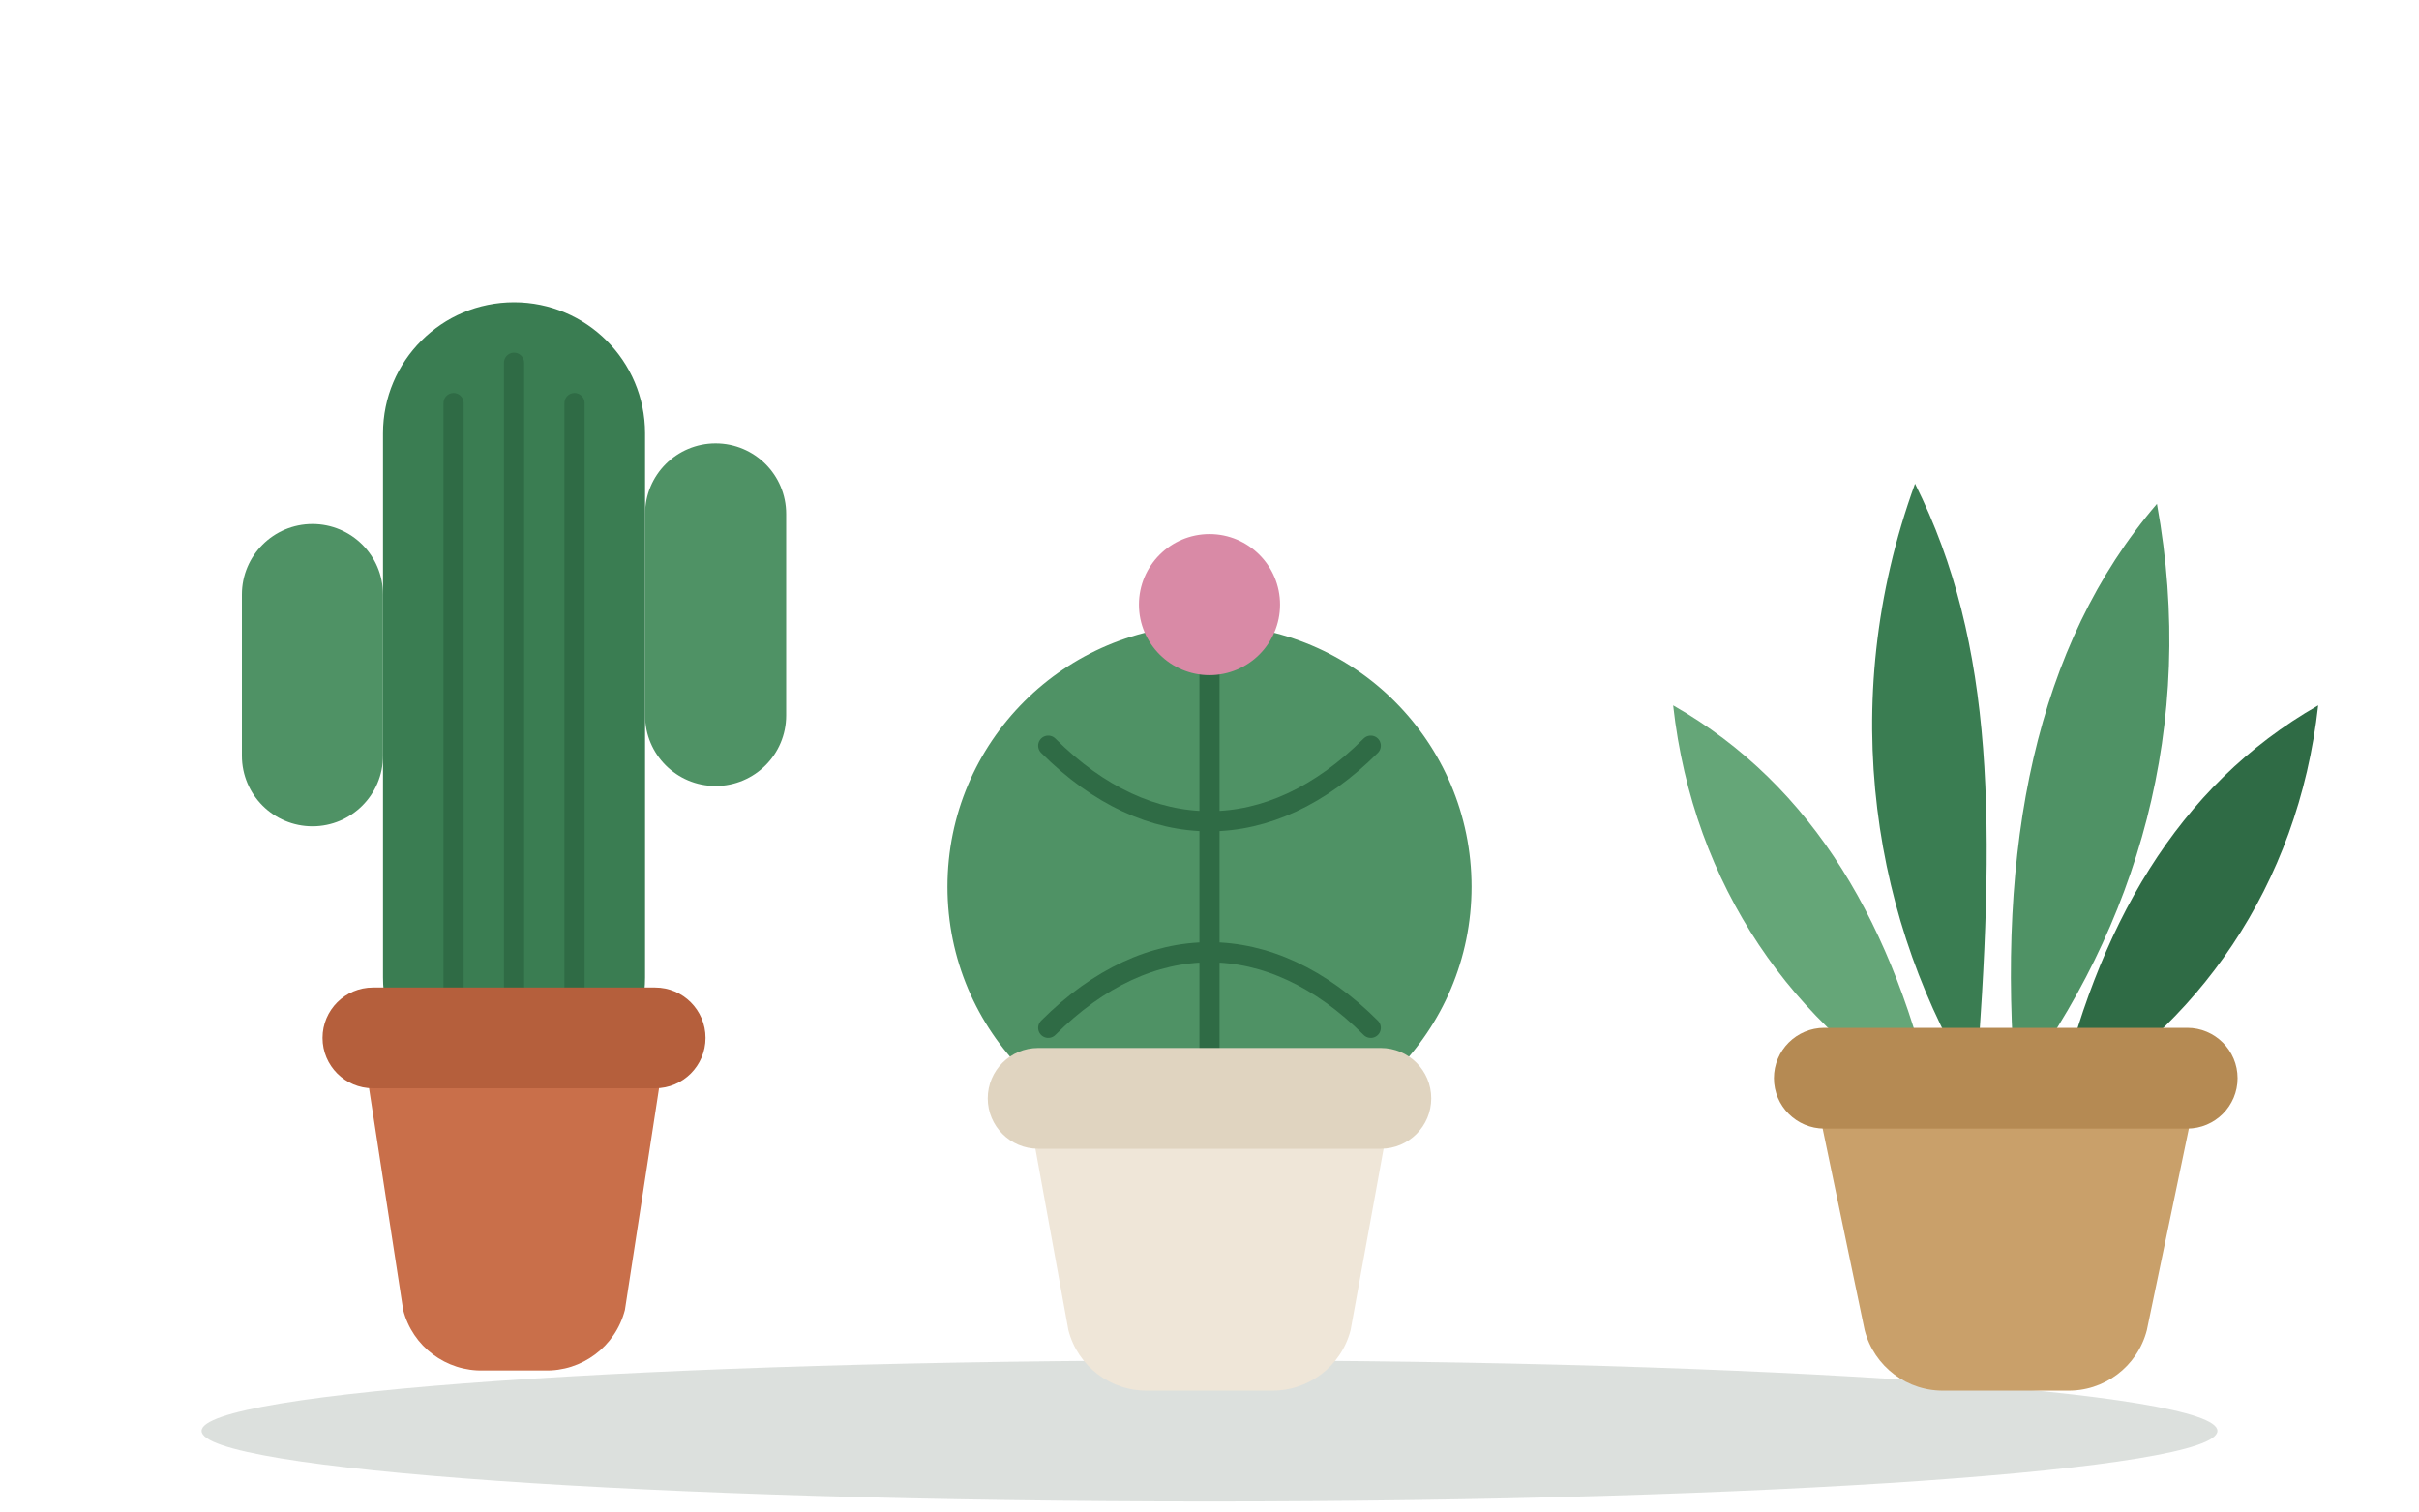
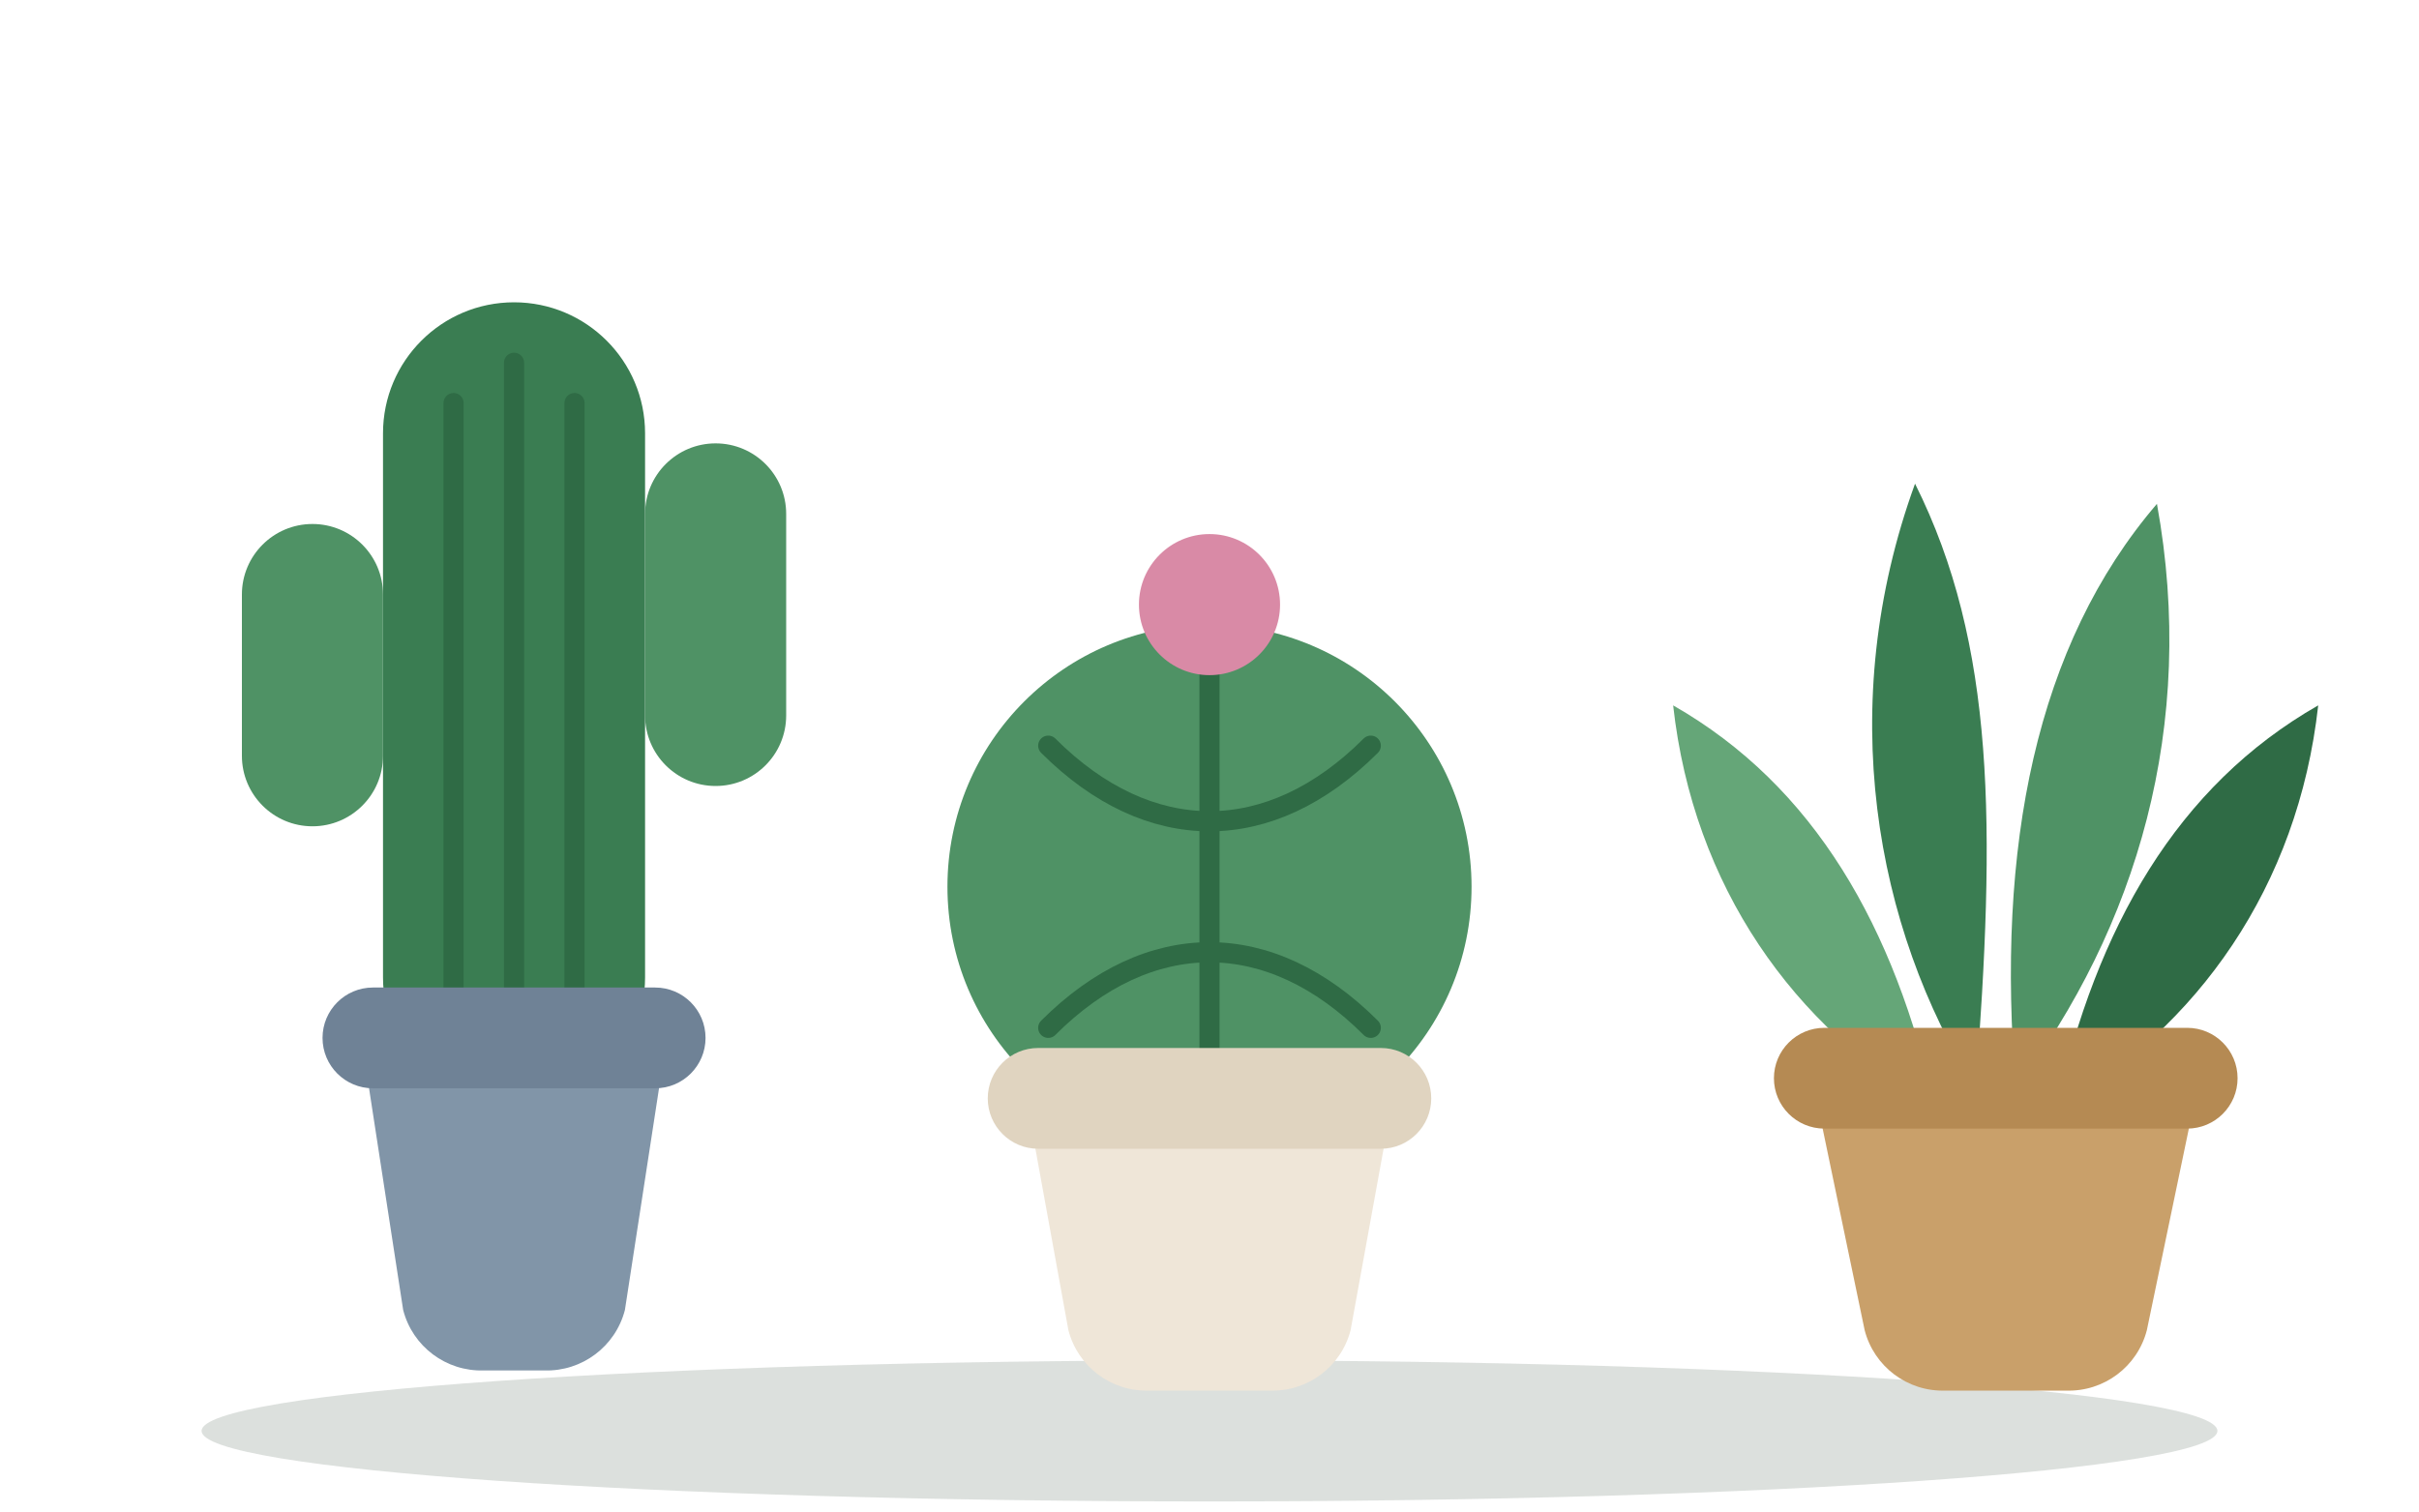
<svg xmlns="http://www.w3.org/2000/svg" viewBox="0 0 240 150" width="240" height="150">
  <ellipse cx="120" cy="142" rx="100" ry="7" fill="rgba(20,48,31,.15)" />
  <g>
    <rect x="38" y="30" width="26" height="80" rx="13" fill="#3a7d52" />
    <rect x="24" y="52" width="14" height="30" rx="7" fill="#4f9265" />
    <rect x="64" y="44" width="14" height="34" rx="7" fill="#4f9265" />
    <path d="M45 40v60M51 36v66M57 40v60" stroke="#2f6b45" stroke-width="2" stroke-linecap="round" />
-     <path d="M36 104h30l-4 26a8 8 0 0 1-8 6h-6a8 8 0 0 1-8-6l-4-26Z" fill="#c96f4a" />
-     <rect x="32" y="98" width="38" height="10" rx="5" fill="#b55f3c" />
+     <path d="M36 104h30l-4 26a8 8 0 0 1-8 6h-6a8 8 0 0 1-8-6l-4-26Z" fill="#8195a8" />
+     <rect x="32" y="98" width="38" height="10" rx="5" fill="#6f8296" />
  </g>
  <g>
    <circle cx="120" cy="88" r="26" fill="#4f9265" />
    <path d="M104 74c10 10 22 10 32 0M104 102c10-10 22-10 32 0M120 62v52" stroke="#2f6b45" stroke-width="2" fill="none" stroke-linecap="round" />
    <circle cx="120" cy="60" r="7" fill="#d98aa6" />
    <path d="M102 110h36l-4 22a8 8 0 0 1-8 6h-12a8 8 0 0 1-8-6l-4-22Z" fill="#efe6d8" />
    <rect x="98" y="104" width="44" height="10" rx="5" fill="#e0d4c0" />
  </g>
  <g>
    <path d="M196 108C186 92 182 70 190 48c8 16 8 34 6 60Z" fill="#3a7d52" />
    <path d="M200 108c-2-24 2-44 14-58 4 22-2 42-14 58Z" fill="#4f9265" />
    <path d="M192 110c-14-8-24-22-26-40 14 8 22 22 26 40Z" fill="#65a678" />
    <path d="M204 110c14-8 24-22 26-40-14 8-22 22-26 40Z" fill="#2f6b45" />
    <path d="M180 108h38l-5 24a8 8 0 0 1-8 6h-12a8 8 0 0 1-8-6l-5-24Z" fill="#c9a06a" />
    <rect x="176" y="102" width="46" height="10" rx="5" fill="#b58a53" />
  </g>
</svg>
